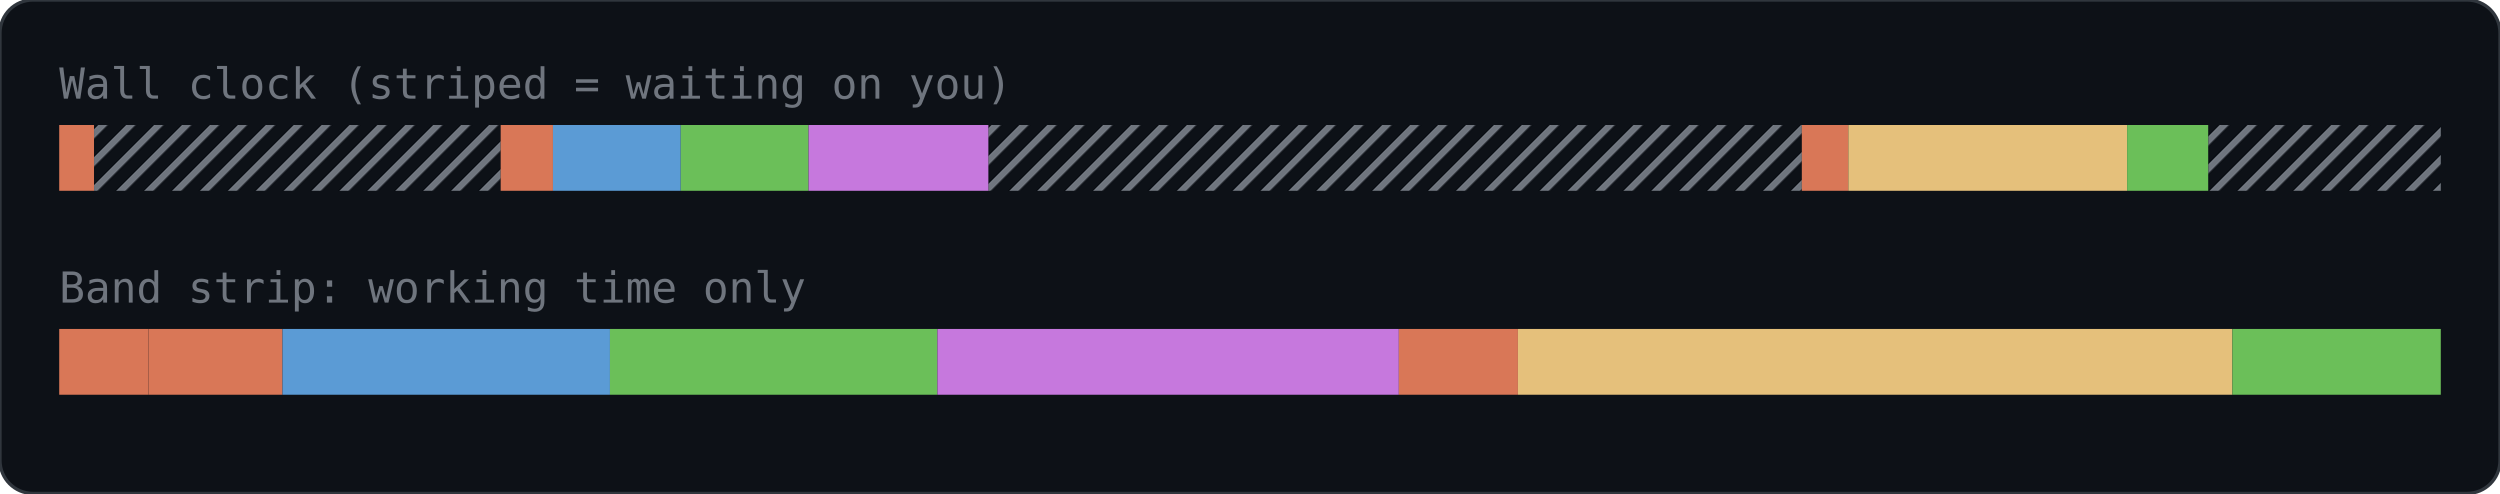
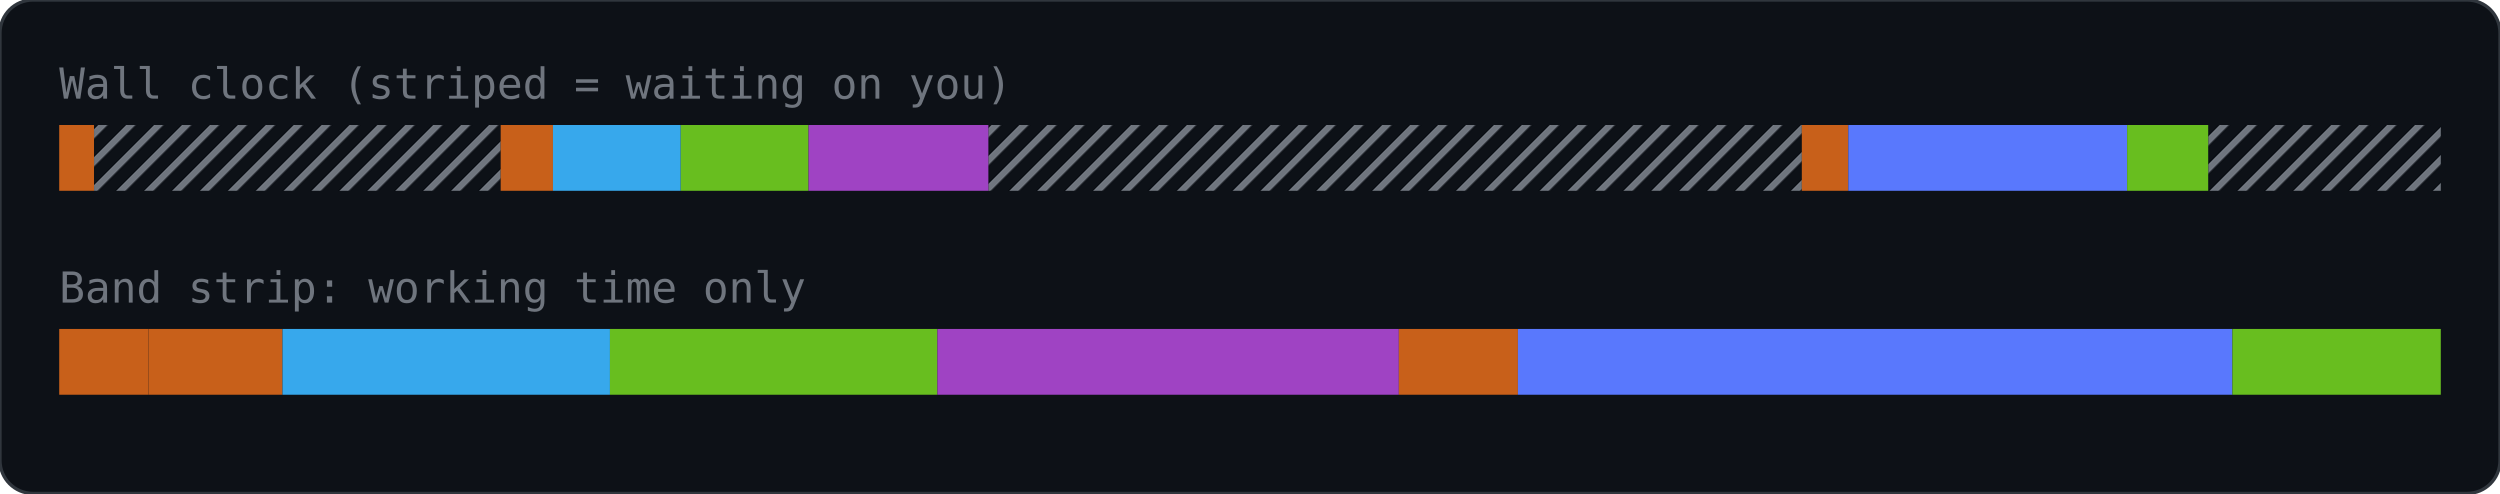
<svg xmlns="http://www.w3.org/2000/svg" width="760" height="150" viewBox="0 0 760 150">
+   <defs />
  <rect width="760" height="150" rx="10" fill="#0d1117" stroke="#30363d" />
  <g font-family="ui-monospace, SFMono-Regular, Menlo, Consolas, monospace" font-size="13">
    <defs>
      <pattern id="idle" width="6" height="6" patternUnits="userSpaceOnUse" patternTransform="rotate(45)">
        <rect width="6" height="6" fill="#0d1117" />
        <rect width="2" height="6" fill="#6f757e" />
      </pattern>
    </defs>
    <text x="18" y="30" fill="#6f757e">Wall clock (striped = waiting on you)</text>
-     <rect x="18" y="38" width="10.595" height="20" fill="#D97757" />
+     <rect x="18" y="38" width="10.595" height="20" fill="#C8601A" />
    <rect x="28.595" y="38" width="123.61" height="20" fill="url(#idle)" />
-     <rect x="152.205" y="38" width="15.893" height="20" fill="#D97757" />
-     <rect x="168.098" y="38" width="38.849" height="20" fill="#5B9BD5" />
-     <rect x="206.946" y="38" width="38.849" height="20" fill="#6BBF59" />
-     <rect x="245.795" y="38" width="54.741" height="20" fill="#C678DD" />
+     <rect x="152.205" y="38" width="15.893" height="20" fill="#C8601A" />
+     <rect x="168.098" y="38" width="38.849" height="20" fill="#37A8EC" />
+     <rect x="206.946" y="38" width="38.849" height="20" fill="#68BE1F" />
+     <rect x="245.795" y="38" width="54.741" height="20" fill="#9F43C3" />
    <rect x="300.537" y="38" width="247.22" height="20" fill="url(#idle)" />
-     <rect x="547.756" y="38" width="14.127" height="20" fill="#D97757" />
-     <rect x="561.883" y="38" width="84.761" height="20" fill="#E5C07B" />
-     <rect x="646.644" y="38" width="24.722" height="20" fill="#6BBF59" />
+     <rect x="547.756" y="38" width="14.127" height="20" fill="#C8601A" />
+     <rect x="561.883" y="38" width="84.761" height="20" fill="#5978FD" />
+     <rect x="646.644" y="38" width="24.722" height="20" fill="#68BE1F" />
    <rect x="671.366" y="38" width="70.634" height="20" fill="url(#idle)" />
    <text x="18" y="92" fill="#6f757e">Band strip: working time only</text>
-     <rect x="18" y="100" width="27.15" height="20" fill="#D97757" />
-     <rect x="45.15" y="100" width="40.725" height="20" fill="#D97757" />
-     <rect x="85.875" y="100" width="99.55" height="20" fill="#5B9BD5" />
-     <rect x="185.425" y="100" width="99.55" height="20" fill="#6BBF59" />
-     <rect x="284.975" y="100" width="140.275" height="20" fill="#C678DD" />
-     <rect x="425.25" y="100" width="36.2" height="20" fill="#D97757" />
-     <rect x="461.45" y="100" width="217.2" height="20" fill="#E5C07B" />
-     <rect x="678.65" y="100" width="63.35" height="20" fill="#6BBF59" />
+     <rect x="18" y="100" width="27.15" height="20" fill="#C8601A" />
+     <rect x="45.15" y="100" width="40.725" height="20" fill="#C8601A" />
+     <rect x="85.875" y="100" width="99.55" height="20" fill="#37A8EC" />
+     <rect x="185.425" y="100" width="99.55" height="20" fill="#68BE1F" />
+     <rect x="284.975" y="100" width="140.275" height="20" fill="#9F43C3" />
+     <rect x="425.25" y="100" width="36.2" height="20" fill="#C8601A" />
+     <rect x="461.45" y="100" width="217.2" height="20" fill="#5978FD" />
+     <rect x="678.65" y="100" width="63.35" height="20" fill="#68BE1F" />
  </g>
</svg>
